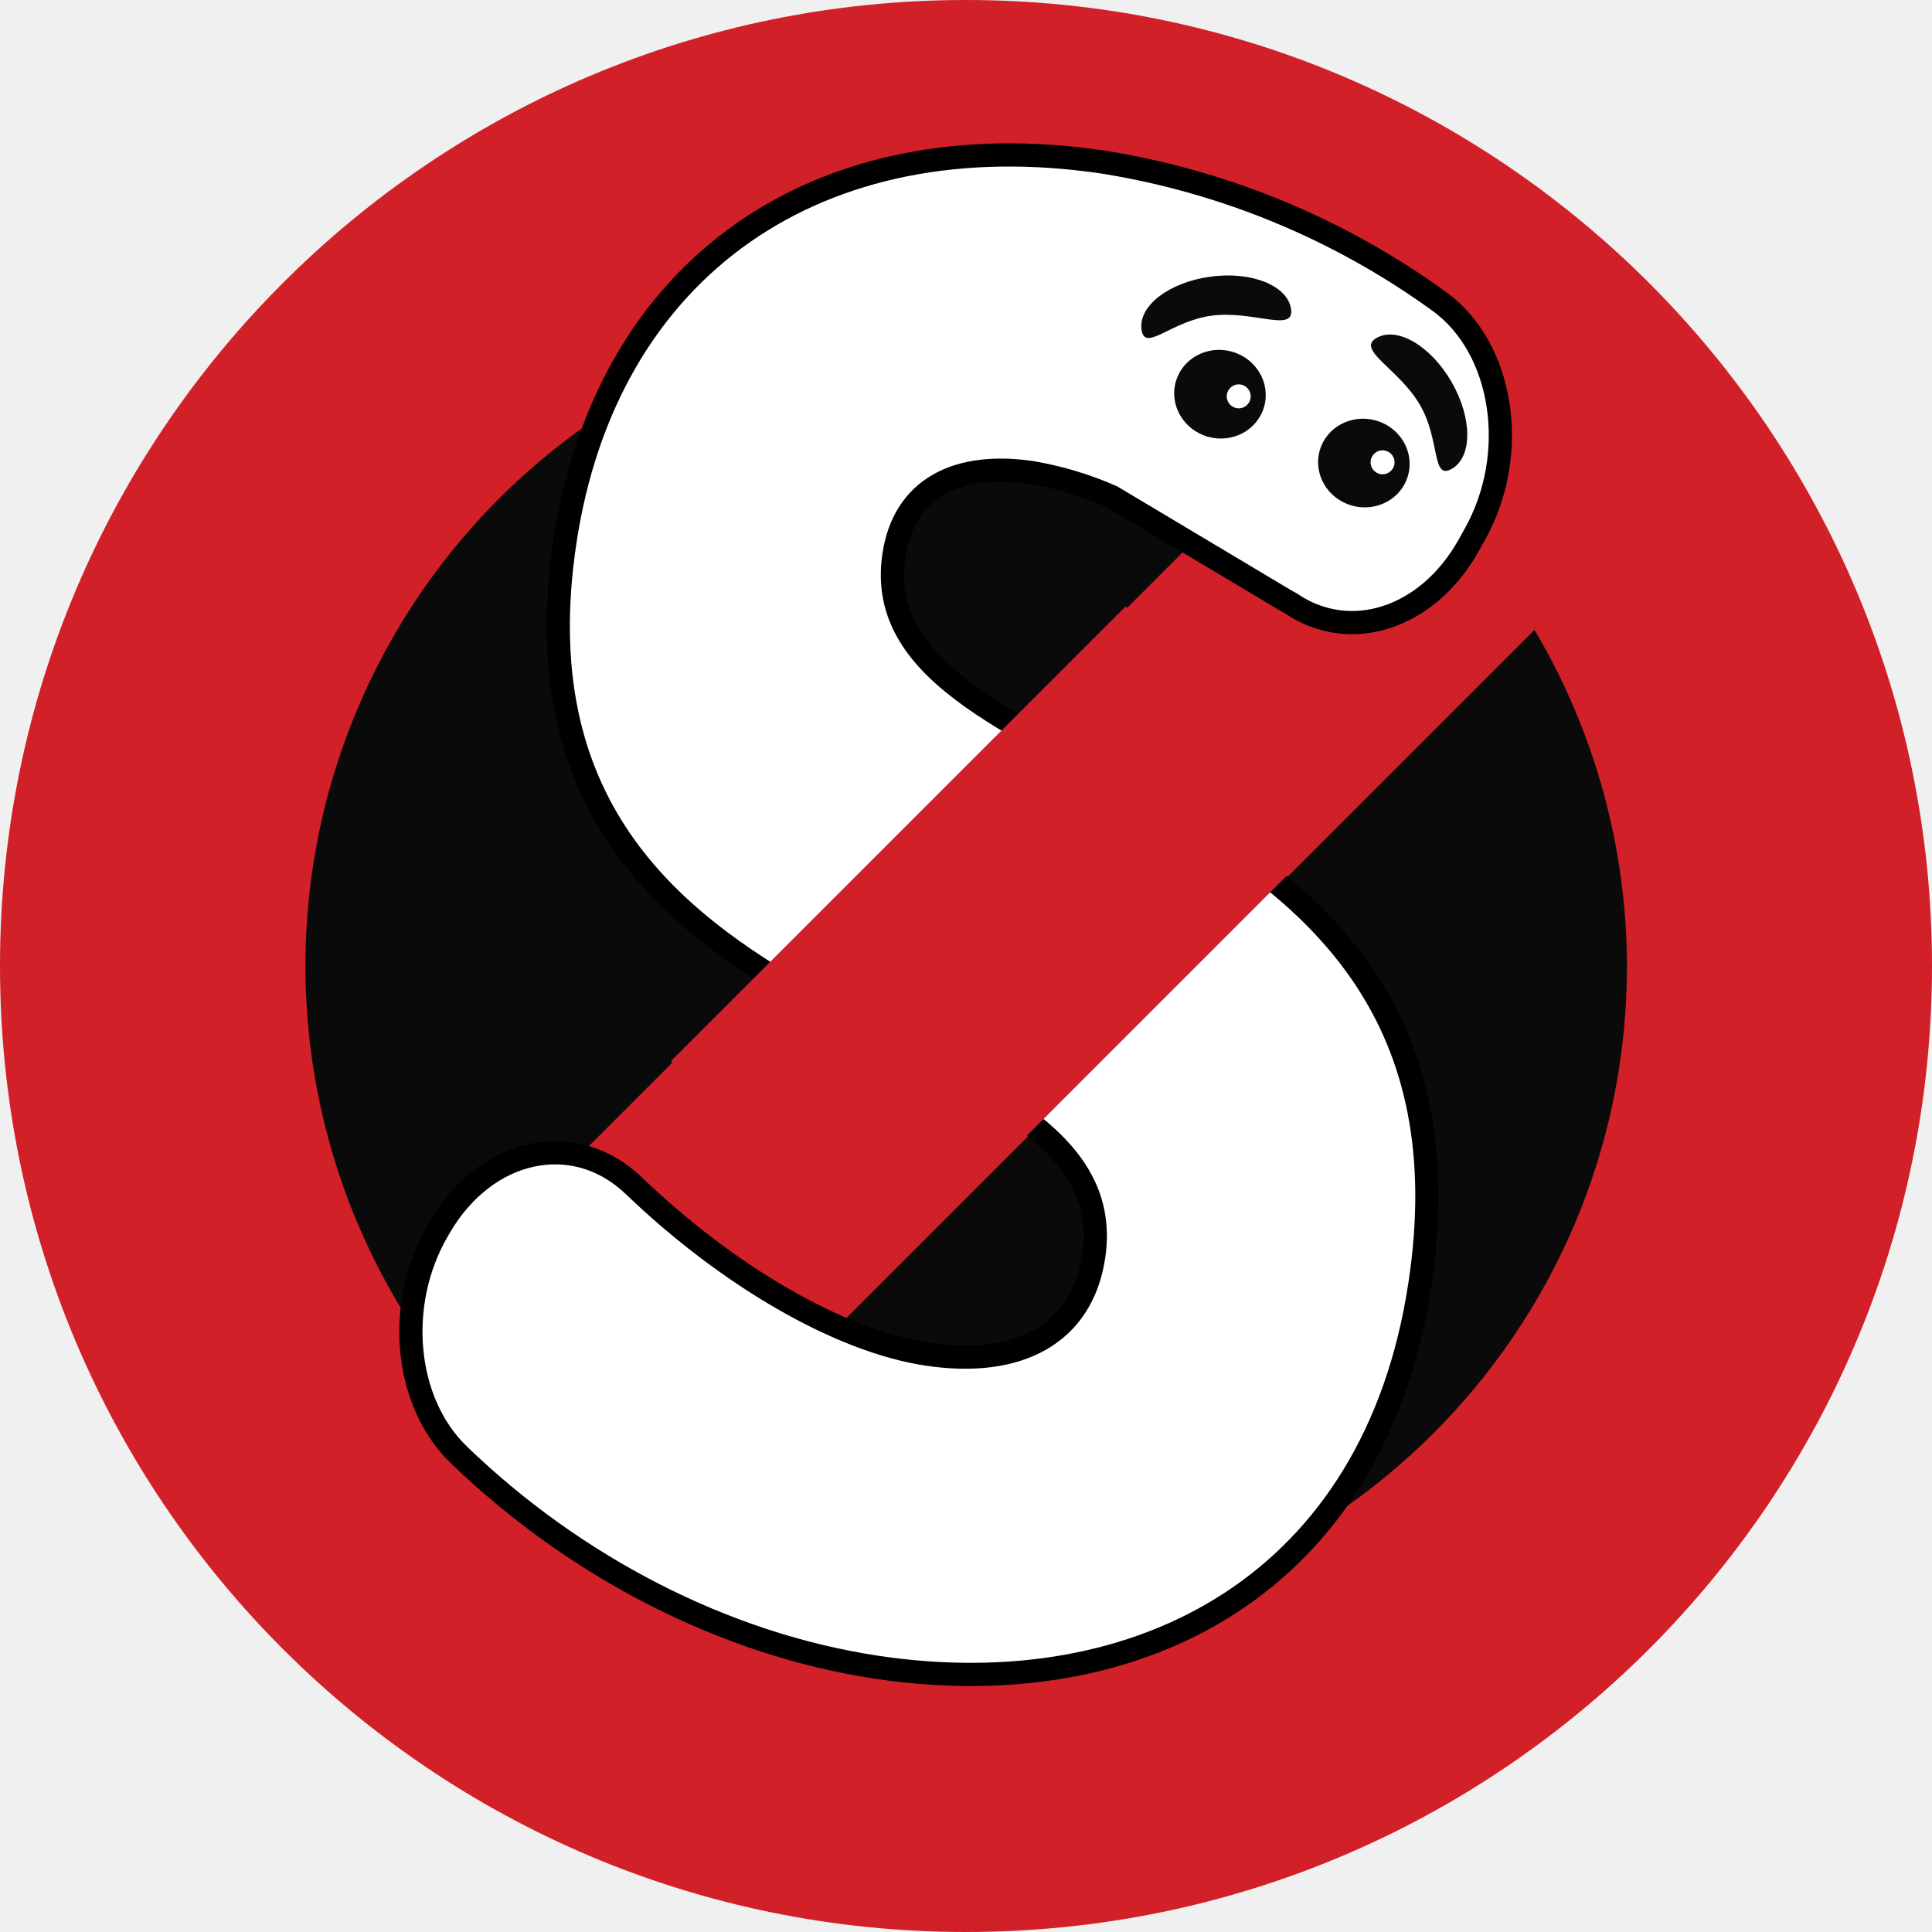
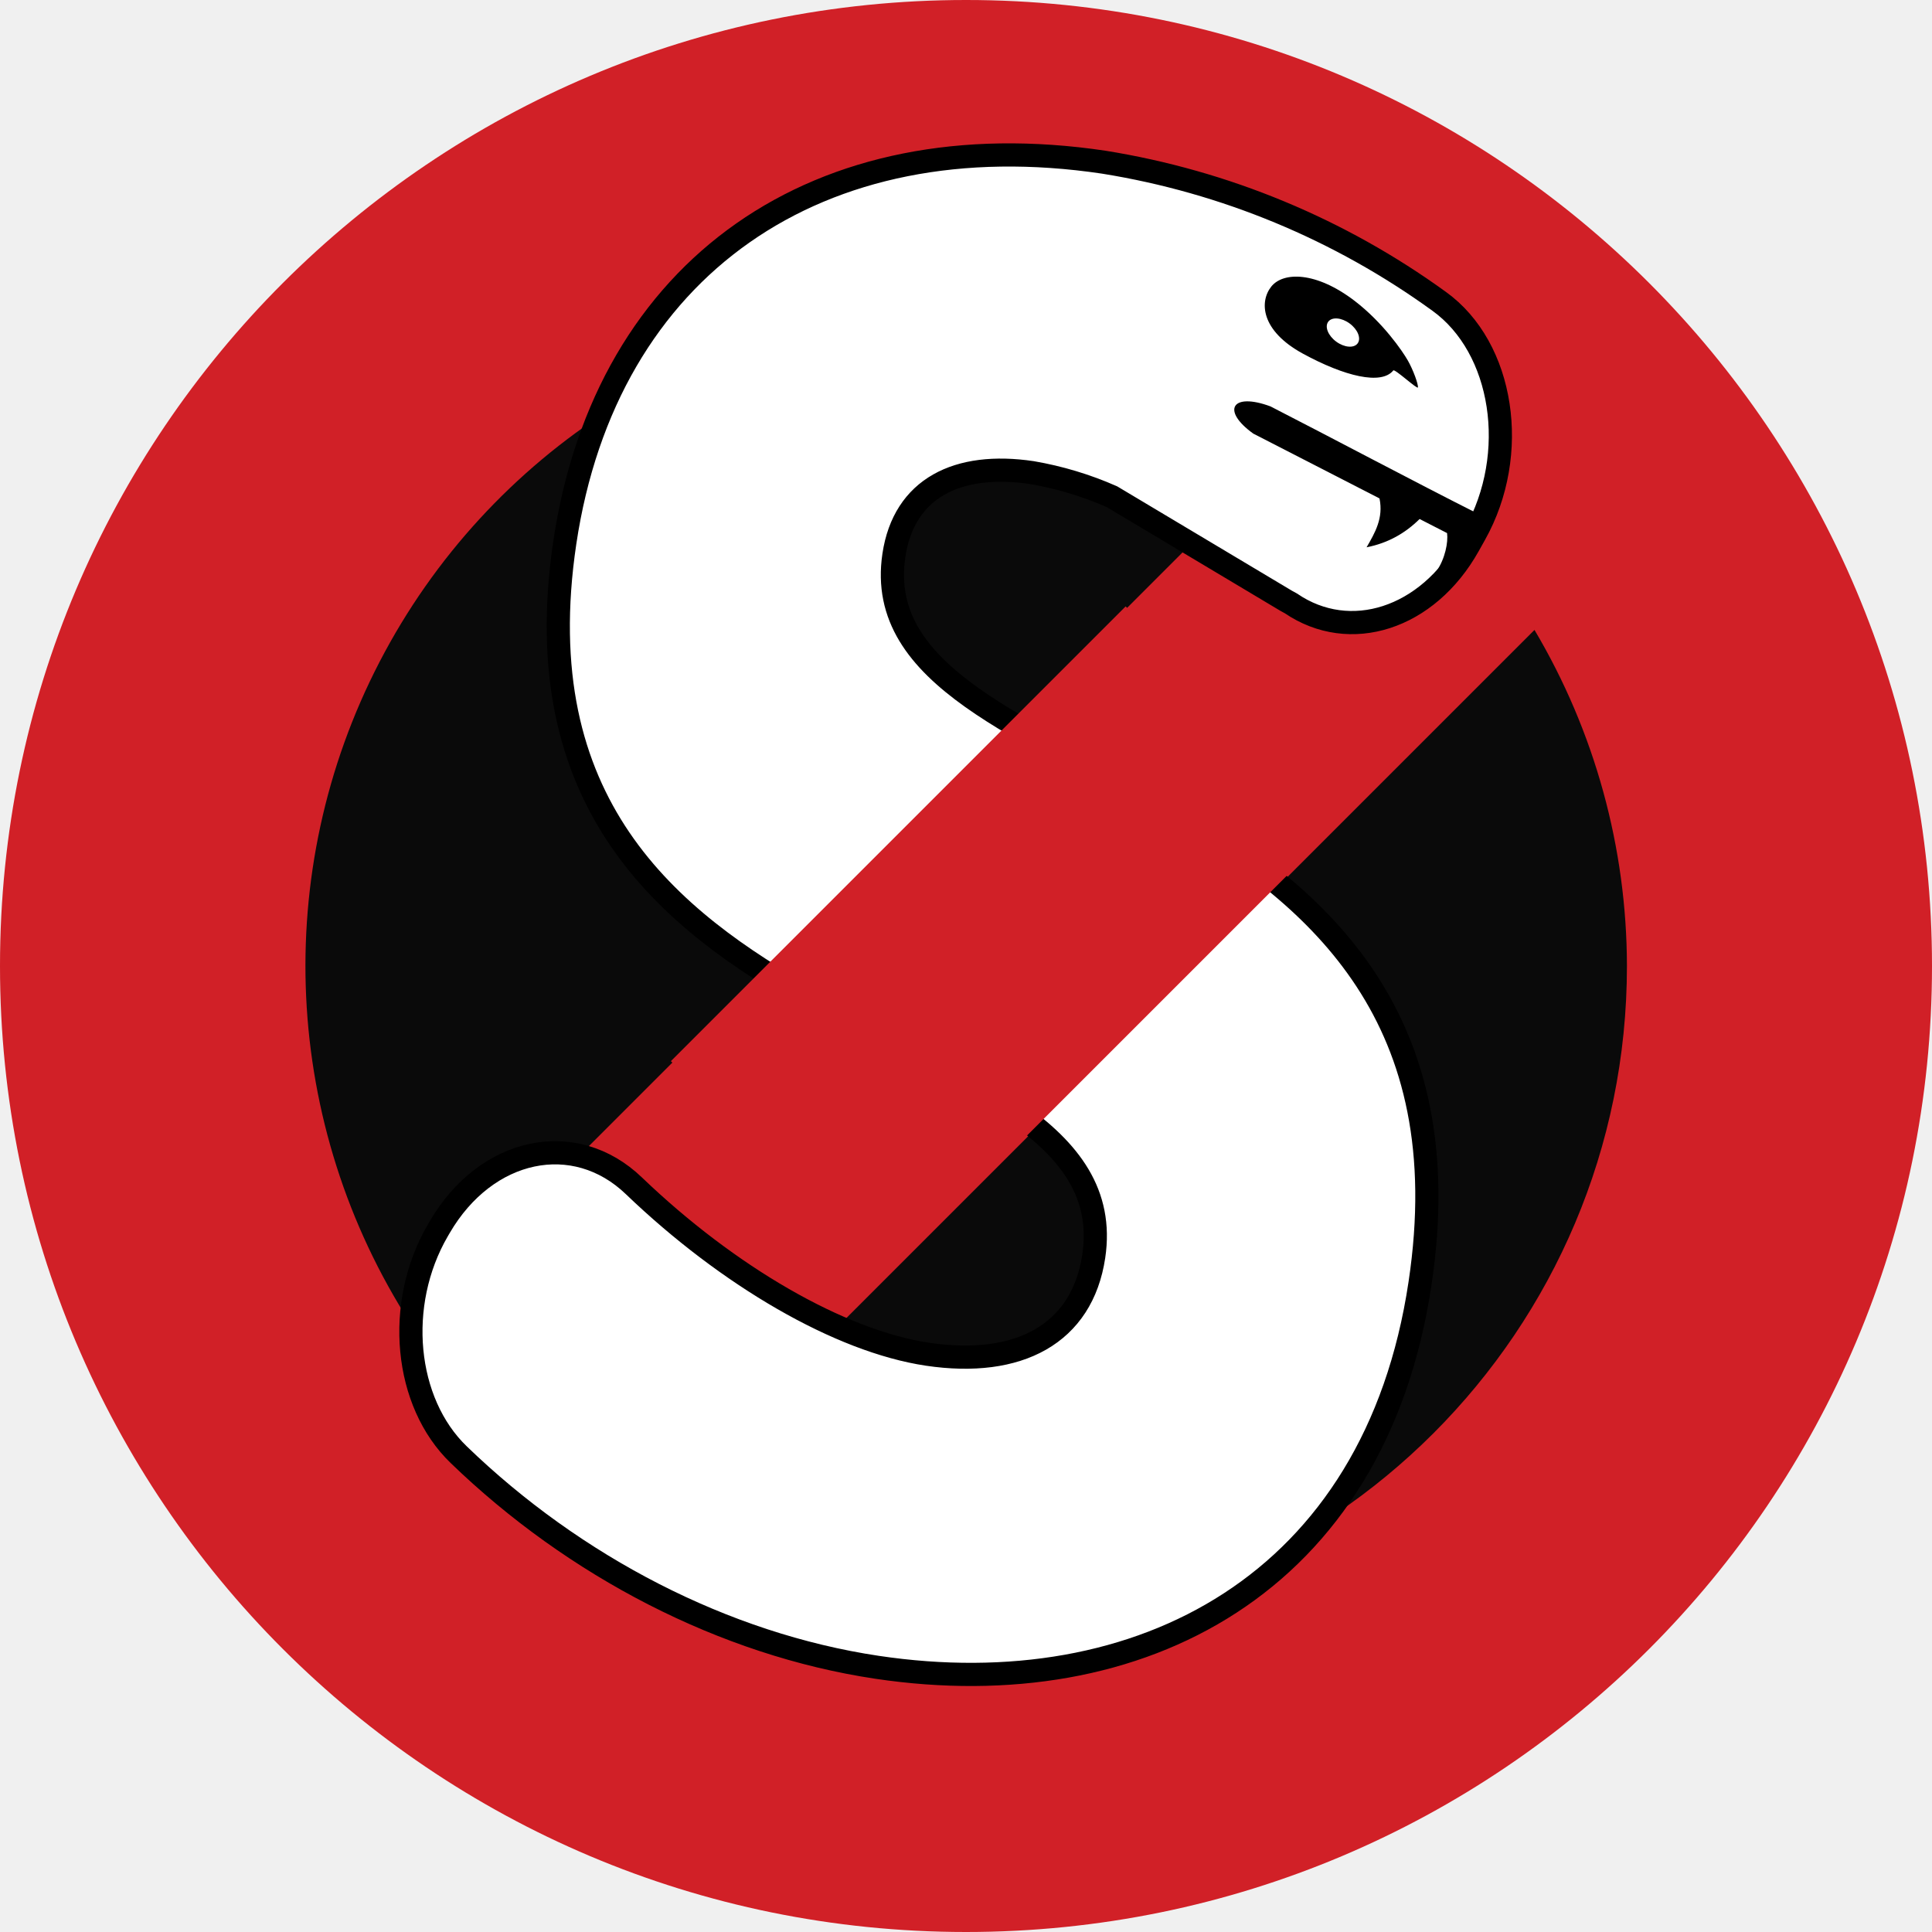
<svg xmlns="http://www.w3.org/2000/svg" width="250" height="250" data-name="Layer 1" version="1.1" viewBox="0 0 250 250">
  <defs>
    <style>.cls-1{fill:#0a0a0a;}.cls-2{fill:#d12027;}.cls-3,.cls-4{fill:#fff;}.cls-3{stroke:#000;stroke-miterlimit:10;stroke-width:3px;}</style>
  </defs>
  <ellipse class="cls-1" cx="123.55" cy="133.28" rx="105.69" ry="100.52" fill="#0a0a0a" />
  <path d="m125.02 1.7057e-6a125 125 0 1 0 124.98 125 125 125 0 0 0-124.98-125zm-3.556 39.559a85.505 85.505 0 0 1 49.865 13.616l-118.16 118.16a85.505 85.505 0 0 1 68.291-131.77zm77.098 41.954a85.505 85.505 0 0 1 11.963 43.476 85.505 85.505 0 0 1-85.506 85.525v-0.019a85.505 85.505 0 0 1-43.46-11.979z" fill="#d12027" stroke-width=".998" />
  <path class="cls-3" d="m115.67 71.857c1.3-8.72 8.27-12.13 17.87-10.7a44.15 44.15 0 0 1 10.33 3.11l22.57 13.48c0.2 0.12 0.4 0.22 0.6 0.33 7.64 5.21 17.69 2 23-7.5l0.8-1.43c5.84-10.4 3.73-24.16-4.62-30.16a101.34 101.34 0 0 0-43.39-18c-36.84-5.5-64.41 13.5-69.74 49.19-10.09 67.57 73.28 60 68.44 92.39-1.51 10.08-9.73 14.42-21.5 12.67-11.37-1.7-25.82-10.11-38-21.79-7.65-7.36-19.11-5-25.14 5.36l-0.25 0.43c-5.54 9.54-4.31 22.23 2.72 29 14.94 14.44 34.33 24.55 54.13 27.51 34 5.08 64.44-10.71 70.26-49.67 10.32-68.59-72.8-62.62-68.08-94.22z" fill="#fff" stroke="#000" stroke-miterlimit="10" stroke-width="3px" />
  <rect class="cls-2" transform="rotate(225)" x="-197.87" y="-35.708" width="39.39" height="83.22" fill="#d12027" />
-   <g fill="#0a0a0a">
-     <path class="cls-1" d="m178.11 43.737c-2.67 1.54 2.92 4 5.62 8.64s1.48 9.82 4.15 8.28 2.64-6.58-0.06-11.25-7.04-7.21-9.71-5.67z" />
-     <path class="cls-1" d="m167.07 40.027c0.41 3.05-4.92 0.11-10.27 0.82s-8.68 4.83-9.09 1.78 3.59-6.11 8.94-6.83 10.01 1.18 10.42 4.23z" />
-     <ellipse class="cls-1" transform="rotate(-74.08)" cx="-9.21" cy="186.15" rx="5.72" ry="5.94" />
-     <ellipse class="cls-1" transform="rotate(-74.08)" cx="-5.752" cy="165.8" rx="5.72" ry="5.94" />
+   <g transform="matrix(.76152 .55862 -.55862 .76152 238.06 8.1067)">
+     <path transform="matrix(.99916 -.040999 -.042084 .99911 0 0)" d="m-21.476 69.364c0 2.61-4.718 4.41-11.139 5.017-6.559 0.62-9.162-2.624-9.162-5.234s3.505-5.165 10.166-4.756c4.918 0.302 9.467 2.065 10.848 2.726s3.19 1.912 3.387 2.296c0.151 0.294-4.1-0.372-4.1-0.049z" stroke-width="1.109" style="paint-order:stroke fill markers" />
+     <path d="m-30.508 70.078a2.502 1.546 0 0 1-2.502 1.546 2.502 1.546 0 0 1-2.502-1.546 2.502 1.546 0 0 1 2.502-1.546 2.502 1.546 0 0 1 2.502 1.546z" fill="#fff" stroke-width="1.03" style="paint-order:stroke fill markers" />
  </g>
-   <circle class="cls-4" transform="rotate(-5)" cx="155.21" cy="65.063" r="1.55" fill="#fff" />
-   <circle class="cls-4" transform="rotate(-5)" cx="173.01" cy="75.188" r="1.55" fill="#fff" />
-   <text x="-139.335" y="41.158" fill="#d12027" font-family="Jellee" font-size="40px" font-weight="bold" letter-spacing="0px" word-spacing="0px" style="font-feature-settings:normal;font-variant-caps:normal;font-variant-ligatures:normal;font-variant-numeric:normal;line-height:1.25" xml:space="preserve">
-     <tspan x="-139.335" y="77.272" />
-   </text>
-   <text x="191.869" y="179.577" fill="#ffffff" font-family="Jellee" font-size="40px" font-weight="bold" letter-spacing="0px" stroke="#0a0a0a" stroke-width="3.78" word-spacing="0px" style="font-feature-settings:normal;font-variant-caps:normal;font-variant-ligatures:normal;font-variant-numeric:normal;line-height:1.25" xml:space="preserve">
-     <tspan x="191.869" y="215.69" />
-   </text>
-   <g transform="translate(.020817 -1.0233)" display="none" fill="#ffffff" font-family="Jellee" font-weight="bold" letter-spacing="0px" stroke="#0a0a0a" word-spacing="0px">
-     <text x="124.017" y="237.758" font-size="30.893px" stroke-width="2" style="font-feature-settings:normal;font-variant-caps:normal;font-variant-ligatures:normal;font-variant-numeric:normal;line-height:1.25" xml:space="preserve">
-       <tspan x="124.017" y="237.758" fill="#ffffff" font-family="Jellee" font-size="53.333px" font-weight="bold" stroke="#0a0a0a" stroke-width="2" style="font-feature-settings:normal;font-variant-caps:normal;font-variant-ligatures:normal;font-variant-numeric:normal">cript</tspan>
-     </text>
-     <text x="-0.188" y="51.45" font-size="78.57px" stroke-width="2.357" style="font-feature-settings:normal;font-variant-caps:normal;font-variant-ligatures:normal;font-variant-numeric:normal;line-height:1.25" xml:space="preserve">
-       <tspan x="-0.188" y="51.45" fill="#ffffff" font-family="Jellee" font-size="62.856px" font-weight="bold" stroke="#0a0a0a" stroke-width="2.357" style="font-feature-settings:normal;font-variant-caps:normal;font-variant-ligatures:normal;font-variant-numeric:normal">No</tspan>
-     </text>
-   </g>
+   <path d="m164.4 52.588c-4.991-1.851-6.406 0.514-2.231 3.518 3.228 1.656 12.293 6.315 16.337 8.389 0.53 2.543-0.575 4.431-1.671 6.324 2.821-0.552 5.04-1.859 6.862-3.66 0.571 0.293 2.787 1.429 3.553 1.822 0.159 1.188-0.255 3.329-1.367 4.929 1.782-1.785 2.624-2.562 3.743-3.71 2.468 1.244 3.515-2.744 1.706-3.675-8.401-4.232-19.395-10.081-26.932-13.937z" color="#000000" color-rendering="auto" dominant-baseline="auto" image-rendering="auto" shape-rendering="auto" solid-color="#000000" style="font-feature-settings:normal;font-variant-alternates:normal;font-variant-caps:normal;font-variant-ligatures:normal;font-variant-numeric:normal;font-variant-position:normal;isolation:auto;mix-blend-mode:normal;paint-order:stroke fill markers;shape-padding:0;text-decoration-color:#000000;text-decoration-line:none;text-decoration-style:solid;text-indent:0;text-orientation:mixed;text-transform:none;white-space:normal" />
</svg>
